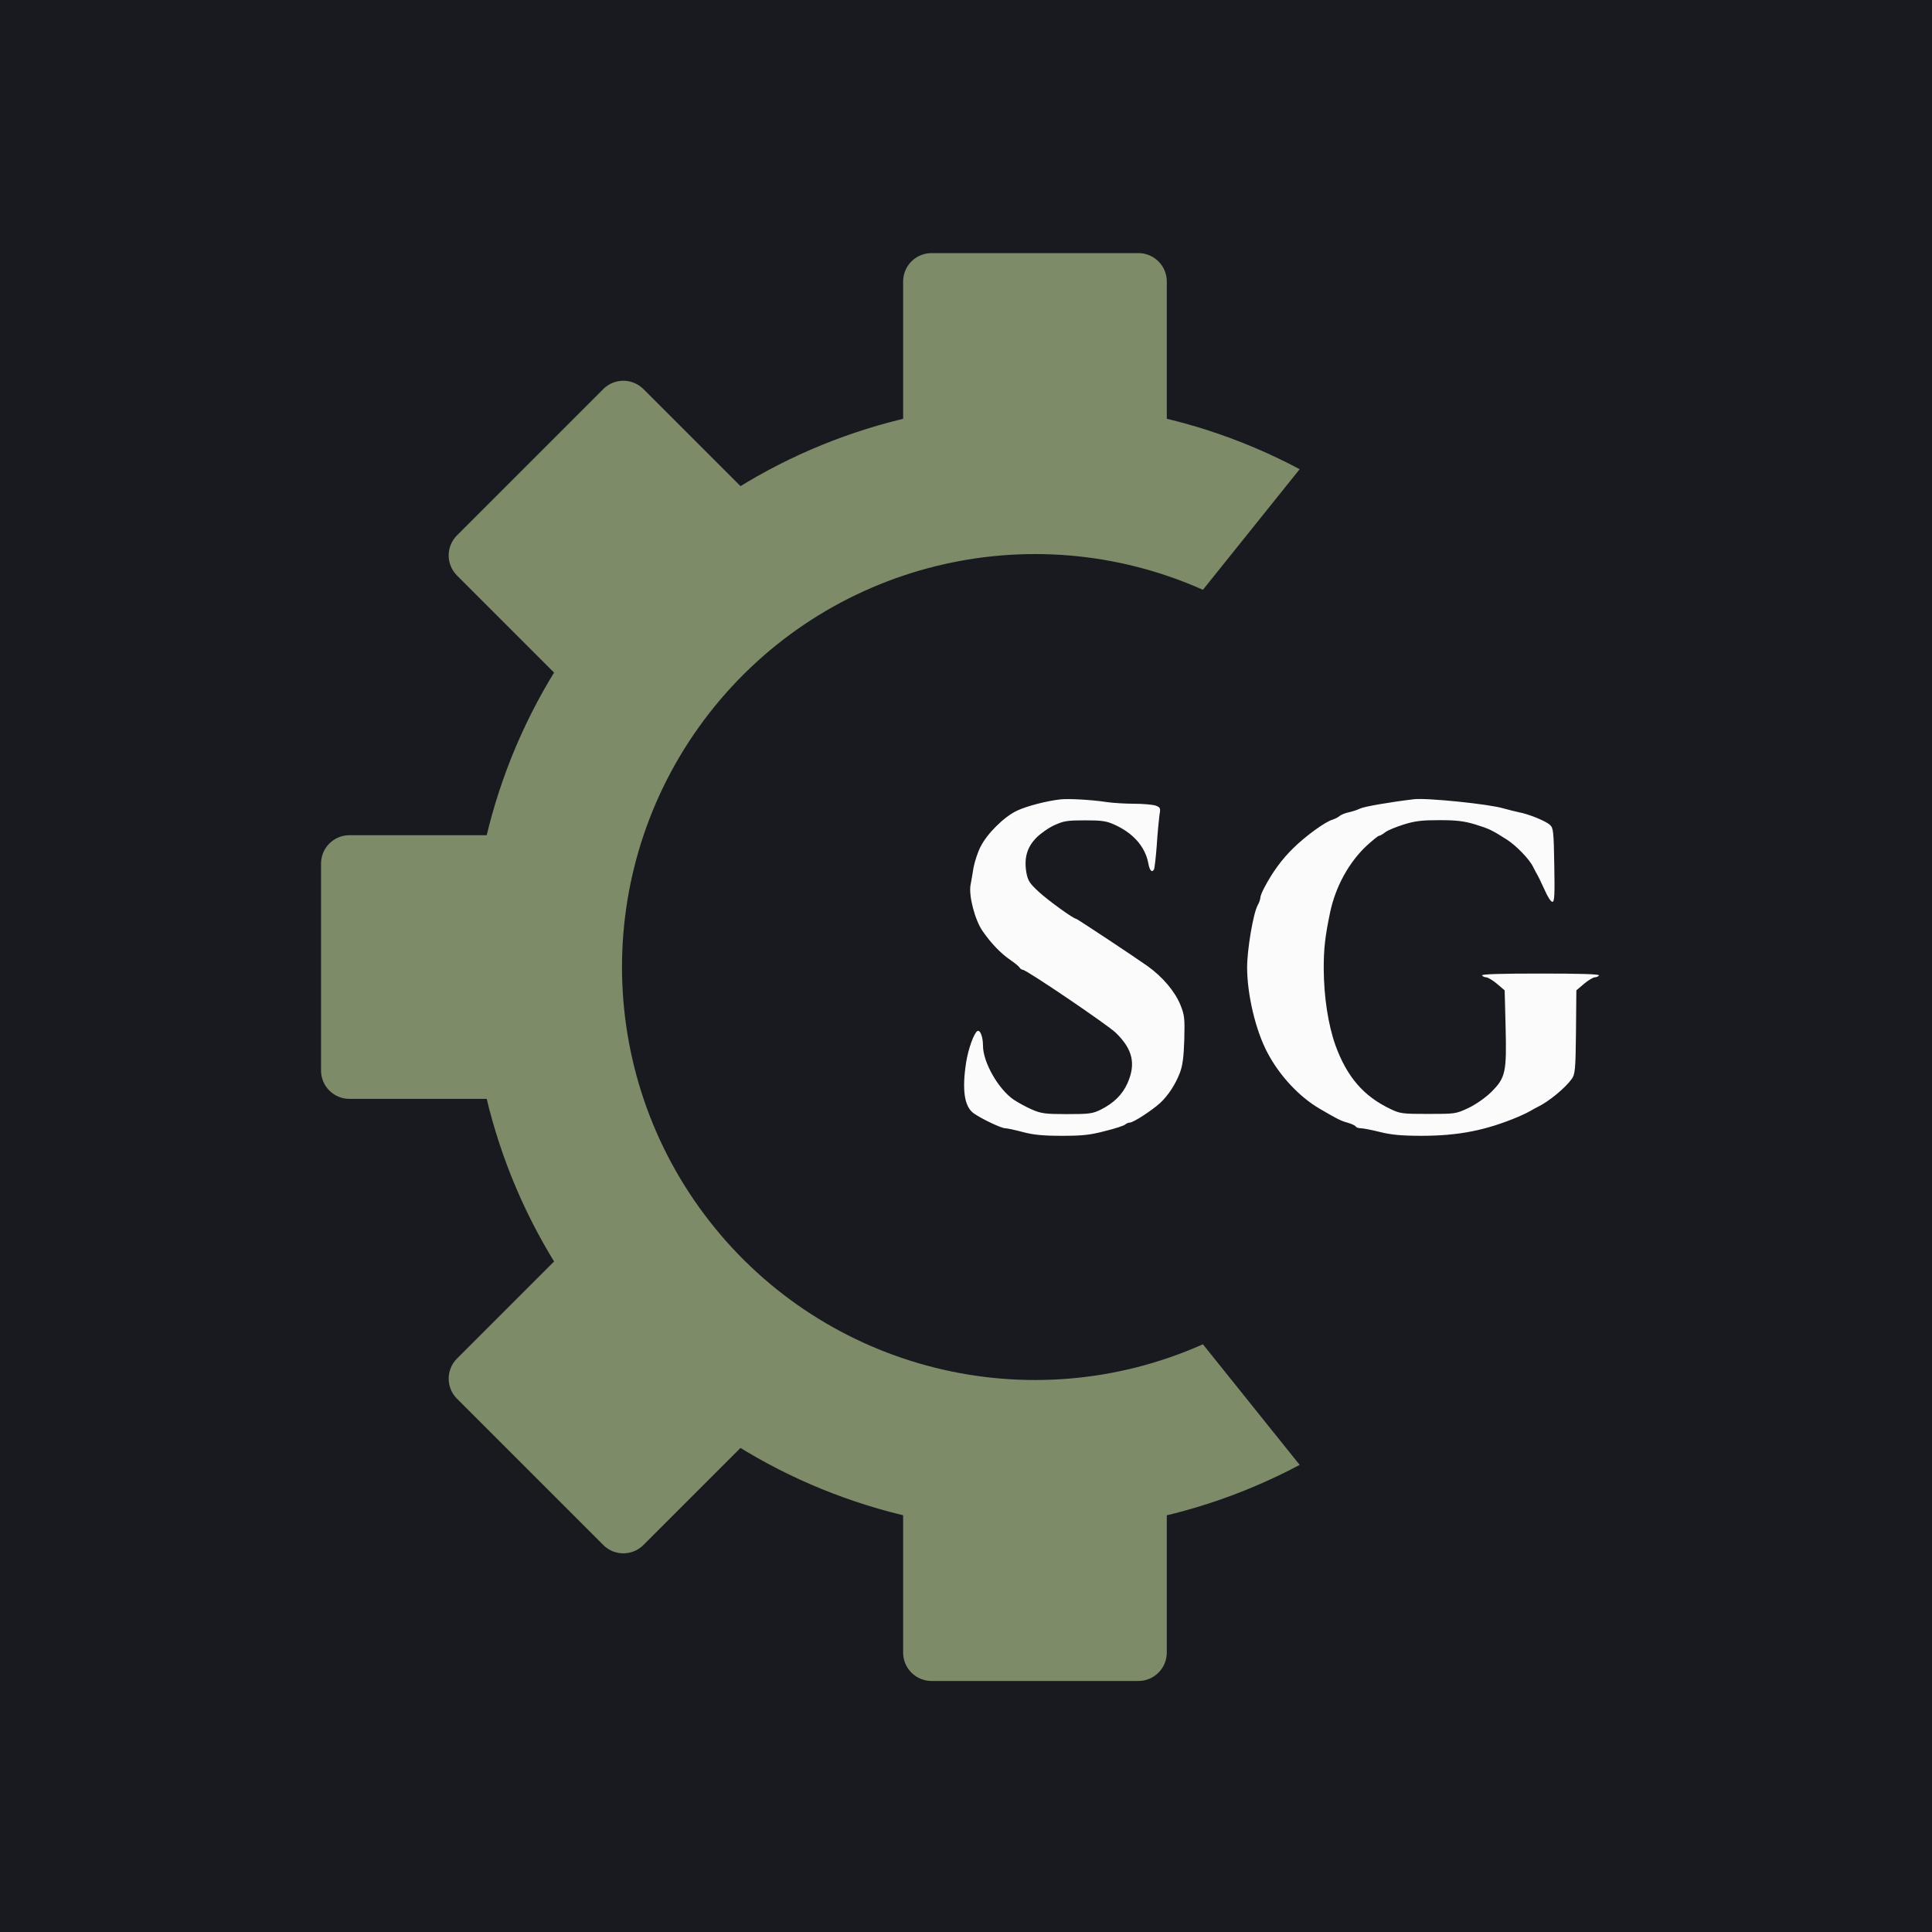
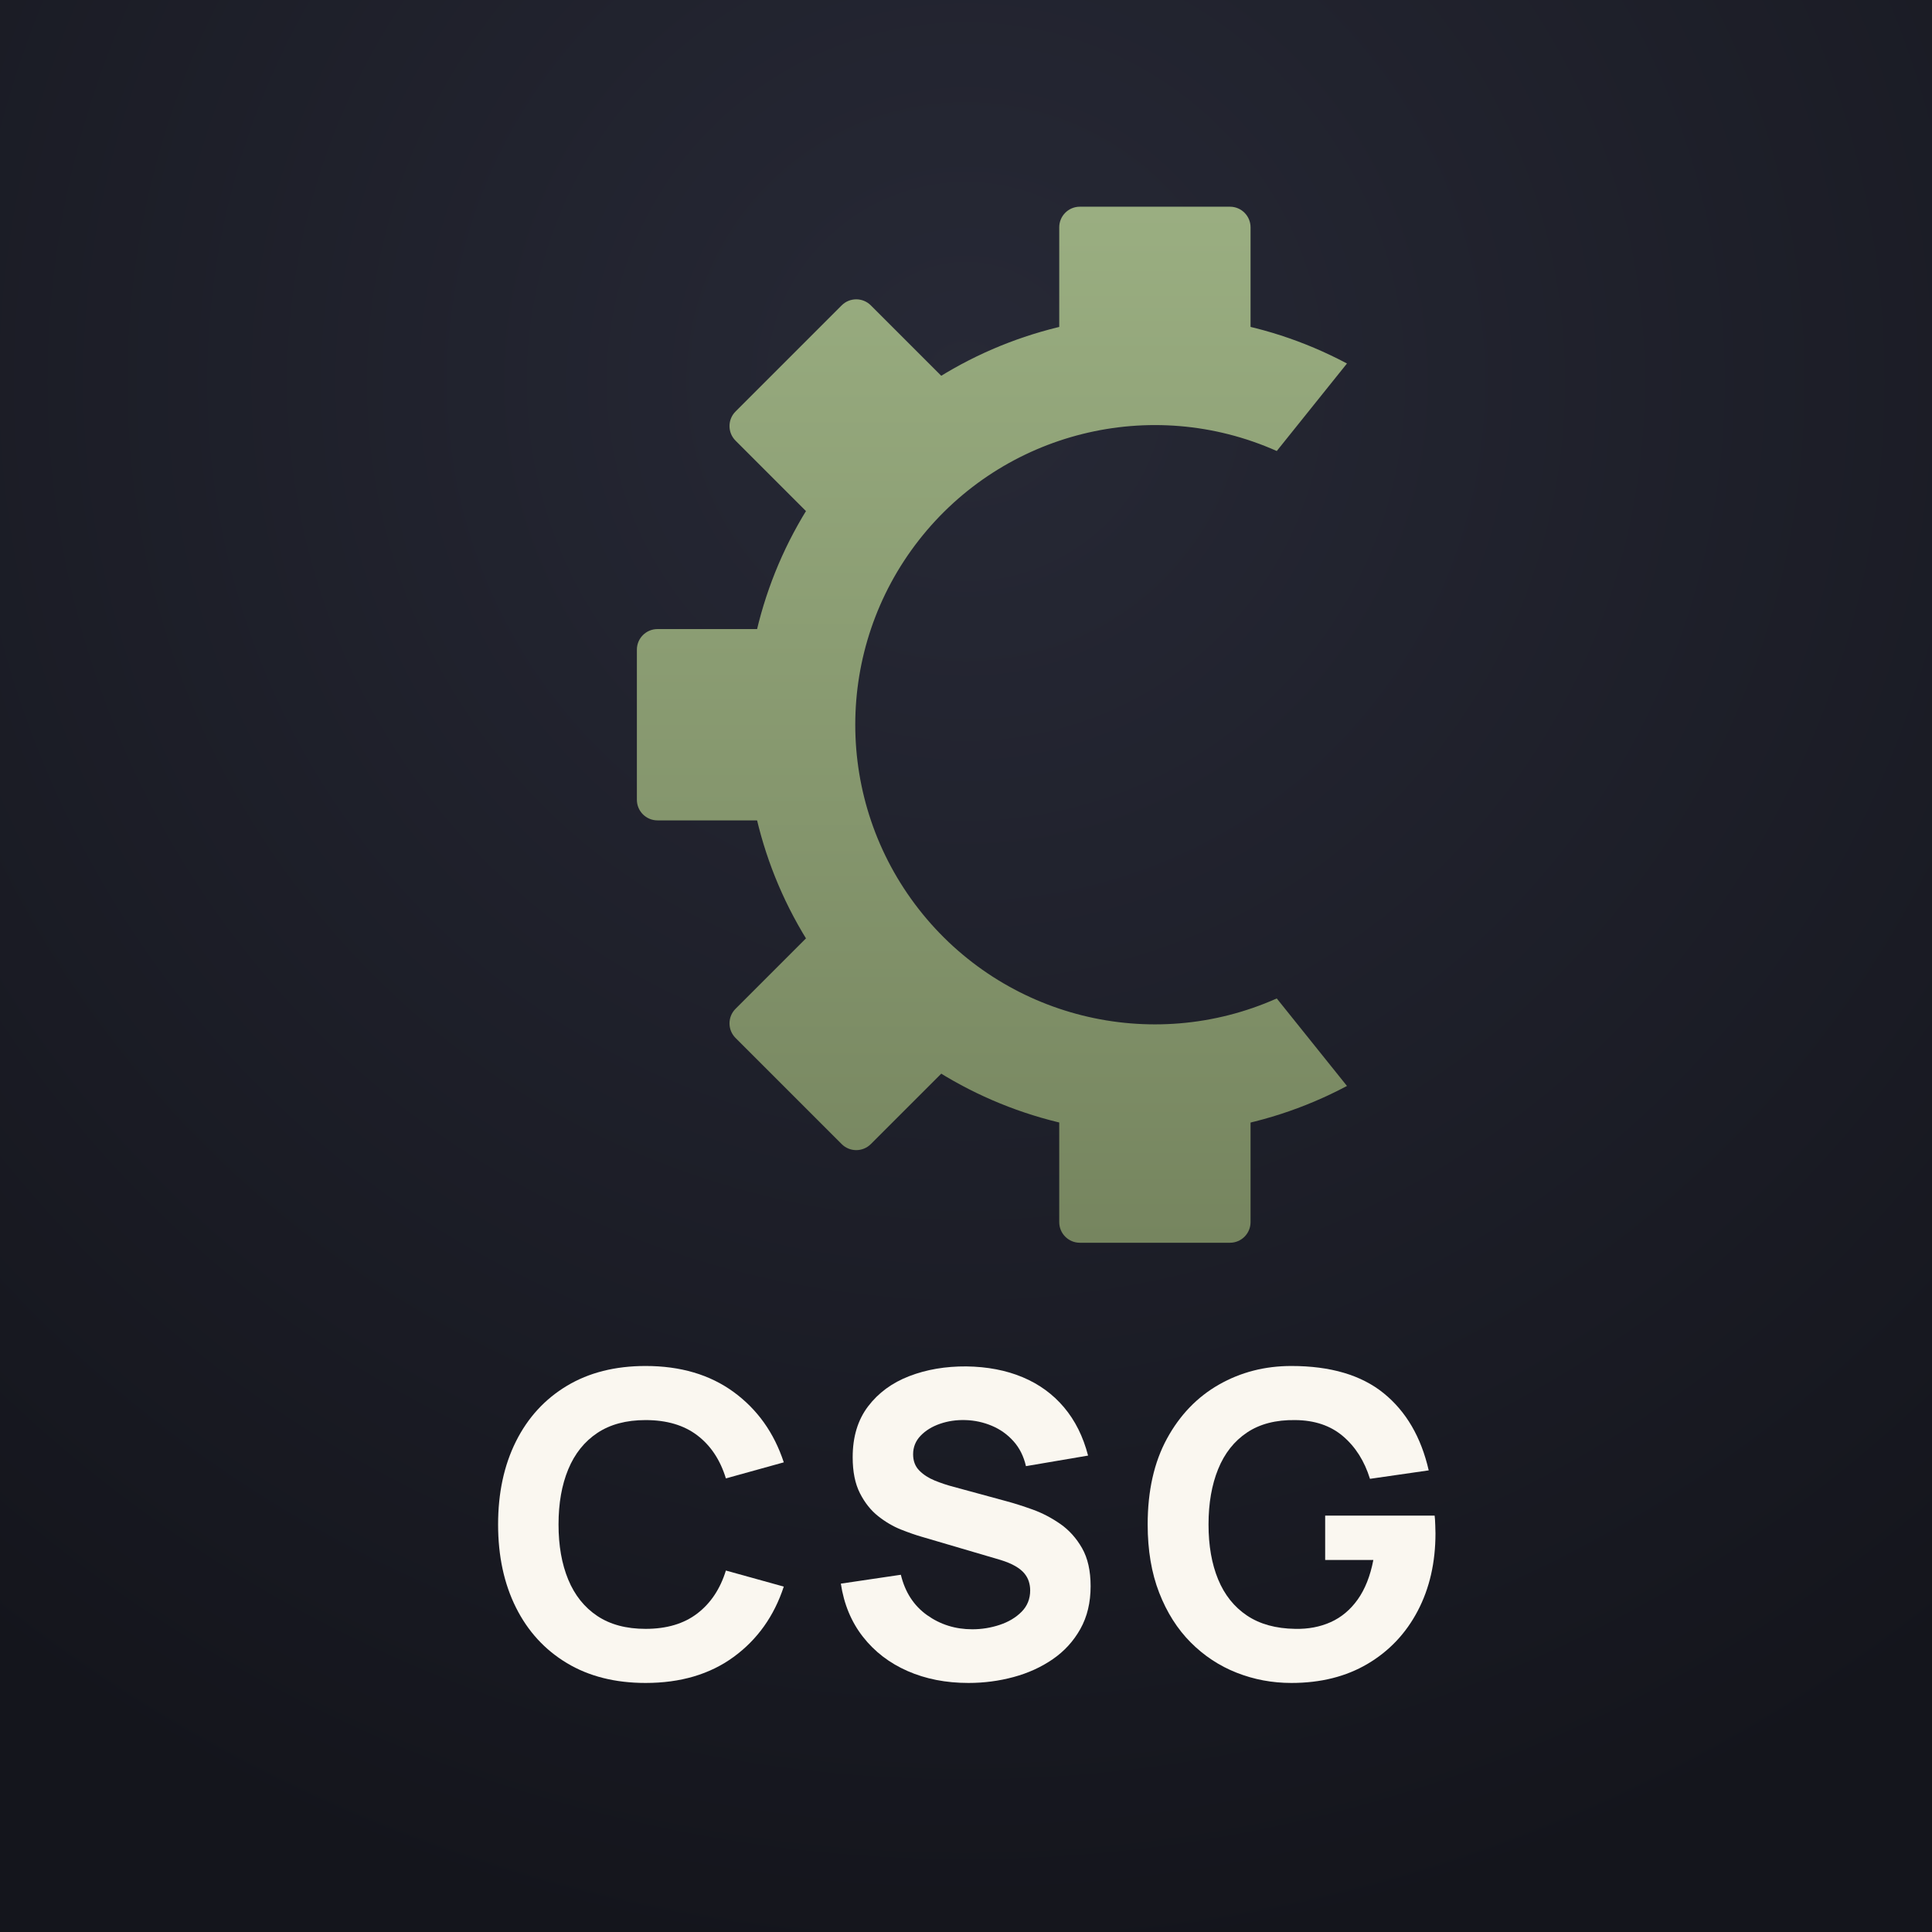
<svg xmlns="http://www.w3.org/2000/svg" viewBox="0 0 1024 1024">
-   <rect width="1024" height="1024" fill="#191920" />
-   <g transform="translate(168 132) scale(4.3) translate(-87 -157)">
-     <g fill="#7d8b68">
-       <path d="M208.128 184.135 A69.5 69.5 0 1 0 208.128 306.865 L196.203 291.999 A50.9 50.9 0 1 1 196.203 199.001 Z" />
-       <rect x="159.25" y="157.5" width="32.5" height="30" rx="3.5" transform="rotate(0 175.5 245.5)" />
-       <rect x="159.25" y="157.5" width="32.5" height="30" rx="3.5" transform="rotate(-45 175.5 245.5)" />
-       <rect x="159.25" y="157.5" width="32.5" height="30" rx="3.5" transform="rotate(-90 175.5 245.5)" />
-       <rect x="159.25" y="157.5" width="32.5" height="30" rx="3.5" transform="rotate(-135 175.5 245.5)" />
-       <rect x="159.25" y="157.5" width="32.5" height="30" rx="3.5" transform="rotate(-180 175.5 245.5)" />
-     </g>
+   <defs>
+     <radialGradient id="tile-bg" cx="50%" cy="20%" r="82%">
+       <stop offset="0%" stop-color="#272936" />
+       <stop offset="100%" stop-color="#14151c" />
+     </radialGradient>
+     <linearGradient id="gear-sage" x1="0%" y1="0%" x2="0%" y2="100%">
+       <stop offset="0%" stop-color="#9aae81" />
+       <stop offset="100%" stop-color="#76855f" />
+     </linearGradient>
+     <mask id="gear-mask" maskUnits="userSpaceOnUse" x="87" y="157" width="122" height="177">
+       <g fill="#ffffff">
+         <path d="M208.128 184.135 A69.5 69.5 0 1 0 208.128 306.865 L196.203 291.999 A50.9 50.9 0 1 1 196.203 199.001 Z" />
+         <rect x="159.25" y="157.5" width="32.5" height="30" rx="3.5" transform="rotate(0 175.5 245.5)" />
+         <rect x="159.25" y="157.5" width="32.5" height="30" rx="3.5" transform="rotate(-45 175.5 245.5)" />
+         <rect x="159.25" y="157.5" width="32.5" height="30" rx="3.5" transform="rotate(-90 175.5 245.5)" />
+         <rect x="159.25" y="157.5" width="32.5" height="30" rx="3.5" transform="rotate(-135 175.5 245.5)" />
+         <rect x="159.25" y="157.5" width="32.5" height="30" rx="3.5" transform="rotate(-180 175.5 245.5)" />
+       </g>
+     </mask>
+   </defs>
+   <rect width="1024" height="1024" fill="url(#tile-bg)" />
+   <g transform="translate(336 108) scale(3.12) translate(-87 -157)">
+     <rect x="87" y="157" width="122" height="177" fill="url(#gear-sage)" mask="url(#gear-mask)" />
  </g>
-   <defs>
-     <clipPath id="sg">
-       <rect x="285" y="165" width="100" height="65" />
-     </clipPath>
-   </defs>
-   <g transform="translate(492 422) scale(4) translate(-285 -173)" clip-path="url(#sg)">
-     <g fill="#fcfbfc" transform="translate(0 500) scale(.025 -.025)">
-       <path d="M10470 13063 c-86 -8 -275 -42 -325 -58 -27 -9 -68 -25 -91 -36 -23 -10 -44 -19 -47 -19 -17 0 -166 -109 -216 -158 -61 -60 -137 -166 -147 -207 -3 -13 -12 -29 -20 -36 -8 -6 -14 -20 -14 -30 0 -10 -10 -44 -22 -76 -21 -54 -23 -74 -23 -268 0 -194 2 -215 23 -280 13 -38 32 -88 43 -111 10 -23 19 -44 19 -47 0 -15 85 -127 137 -181 31 -32 90 -80 131 -107 40 -27 76 -49 79 -49 3 0 24 -8 47 -19 80 -36 152 -60 216 -70 36 -6 85 -15 110 -20 25 -6 106 -10 180 -11 108 0 156 5 240 24 100 23 120 30 218 79 59 30 163 126 202 187 l32 51 -16 175 c-16 172 -30 233 -46 203 -4 -8 -11 -41 -15 -74 -4 -33 -13 -72 -21 -87 -8 -15 -14 -35 -14 -45 0 -10 -11 -40 -25 -68 -13 -27 -25 -53 -25 -57 0 -15 -66 -104 -104 -141 -46 -44 -94 -72 -186 -105 -51 -19 -92 -25 -190 -29 -126 -5 -161 0 -255 34 -125 45 -228 148 -296 293 -6 14 -16 34 -22 45 -11 22 -45 148 -58 215 -10 58 -10 342 0 400 20 108 54 209 92 270 5 8 14 25 19 38 18 42 163 176 220 204 107 51 157 62 280 62 97 -1 128 -5 193 -27 90 -31 167 -78 223 -139 41 -45 84 -104 84 -116 0 -4 8 -23 19 -42 10 -19 21 -52 25 -72 8 -41 30 -51 39 -17 9 34 -5 383 -16 397 -5 6 -16 12 -25 12 -8 0 -33 9 -56 19 -56 26 -171 59 -231 66 -27 4 -72 10 -100 15 -64 11 -207 18 -265 13z M12100 13063 c-72 -8 -177 -35 -230 -60 -68 -32 -158 -121 -193 -191 -15 -29 -31 -79 -37 -110 -5 -31 -12 -73 -16 -93 -10 -57 23 -185 64 -244 45 -65 96 -118 147 -153 22 -15 44 -33 48 -39 4 -7 12 -13 18 -13 19 0 453 -294 494 -335 89 -87 106 -164 61 -266 -27 -61 -73 -106 -143 -141 -43 -21 -62 -23 -178 -23 -115 0 -136 3 -185 24 -30 13 -74 37 -98 53 -81 56 -162 198 -162 286 0 47 -15 86 -30 77 -18 -11 -48 -95 -59 -164 -23 -148 -10 -236 40 -272 43 -30 146 -79 167 -79 10 0 52 -9 93 -20 56 -15 107 -20 206 -20 108 0 150 4 229 25 54 13 102 29 108 35 5 5 17 10 24 10 19 0 117 64 161 104 43 40 81 98 105 161 14 37 20 82 23 175 3 115 1 130 -21 185 -30 72 -94 147 -173 204 -72 51 -374 251 -379 251 -14 0 -148 97 -197 142 -50 46 -59 60 -67 103 -13 77 3 134 53 185 23 23 67 54 97 67 48 22 69 25 160 25 87 0 113 -3 155 -22 101 -45 164 -117 181 -204 7 -40 19 -53 30 -35 4 7 10 64 15 128 4 64 11 135 14 158 7 40 6 43 -19 53 -15 5 -66 10 -114 10 -48 0 -114 4 -147 9 -78 12 -201 19 -245 14z M13975 13064 c-127 -15 -264 -39 -285 -49 -14 -7 -41 -16 -60 -20 -19 -4 -42 -13 -50 -20 -8 -7 -26 -16 -39 -20 -39 -12 -141 -86 -206 -150 -60 -58 -111 -128 -154 -210 -12 -22 -21 -46 -21 -53 0 -8 -6 -26 -14 -40 -24 -44 -56 -236 -56 -329 0 -144 45 -335 108 -453 63 -120 167 -232 274 -295 92 -54 115 -66 149 -75 21 -6 41 -15 44 -20 3 -6 16 -10 28 -10 12 0 58 -9 102 -20 60 -15 115 -20 219 -20 197 0 343 29 516 102 25 11 52 24 60 29 8 5 26 15 40 22 60 29 147 101 181 149 17 24 20 48 22 248 l2 221 40 34 c22 19 48 34 57 35 9 0 20 5 23 10 4 7 -102 10 -310 10 -208 0 -314 -3 -310 -10 3 -5 14 -10 23 -10 9 -1 35 -16 57 -35 l40 -34 5 -193 c6 -242 0 -270 -76 -346 -33 -32 -82 -66 -122 -85 -66 -31 -70 -31 -212 -31 -135 0 -149 1 -200 26 -142 67 -231 170 -292 338 -39 111 -61 256 -62 405 0 108 7 170 34 300 29 136 99 264 194 353 31 28 60 52 65 52 5 0 19 8 32 18 13 11 58 29 99 42 61 19 97 23 190 23 90 0 131 -5 190 -23 74 -23 86 -29 165 -79 50 -31 123 -107 141 -146 8 -16 19 -37 24 -45 5 -8 21 -43 37 -77 15 -35 33 -63 41 -63 11 0 13 36 10 195 -3 180 -5 196 -23 213 -23 21 -112 57 -165 67 -19 4 -55 13 -80 20 -74 23 -408 57 -475 49z" />
+   <g transform="translate(264 724) scale(0.112) translate(-60 0)">
+     <g fill="#faf7f0" transform="translate(0 1470) scale(1 -1)">
+       <path transform="translate(0 0)" d="M758 -30Q542 -30 385.5 64Q229 158 144.5 327Q60 496 60 720Q60 944 144.5 1113Q229 1282 385.5 1376Q542 1470 758 1470Q1006 1470 1174.5 1347Q1343 1224 1412 1014L1138 938Q1098 1069 1003 1141.5Q908 1214 758 1214Q621 1214 529.5 1153Q438 1092 392 981Q346 870 346 720Q346 570 392 459Q438 348 529.5 287Q621 226 758 226Q908 226 1003 299Q1098 372 1138 502L1412 426Q1343 216 1174.5 93Q1006 -30 758 -30Z" />
+       <path transform="translate(1602 0)" d="M684 -30Q524 -30 395.5 26.5Q267 83 184.5 188.5Q102 294 80 440L364 482Q394 358 488 291Q582 224 702 224Q769 224 832 245Q895 266 935.5 307Q976 348 976 408Q976 430 969.5 450.5Q963 471 948 489Q933 507 905.5 523Q878 539 836 552L462 662Q420 674 364.5 696Q309 718 257 759Q205 800 170.5 867.5Q136 935 136 1038Q136 1183 209 1279Q282 1375 404 1422Q526 1469 674 1468Q823 1466 940 1417Q1057 1368 1136 1274.5Q1215 1181 1250 1046L956 996Q940 1066 897 1114Q854 1162 794.5 1187Q735 1212 670 1214Q606 1216 549.5 1196.5Q493 1177 457.5 1140Q422 1103 422 1052Q422 1005 451 975.5Q480 946 524 928Q568 910 614 898L864 830Q920 815 988 790.5Q1056 766 1118.5 722.5Q1181 679 1221.5 608Q1262 537 1262 428Q1262 312 1213.5 225.5Q1165 139 1083 82.5Q1001 26 897.5 -2Q794 -30 684 -30Z" />
+       <path transform="translate(3074 0)" d="M740 -30Q604 -30 481 18.5Q358 67 263.5 162Q169 257 114.5 397Q60 537 60 720Q60 959 151.5 1126.5Q243 1294 397.5 1382Q552 1470 740 1470Q1018 1470 1177 1341Q1336 1212 1390 976L1112 936Q1073 1062 984.5 1137.5Q896 1213 758 1214Q621 1216 530 1155Q439 1094 393.5 982Q348 870 348 720Q348 570 393.5 460Q439 350 530 289Q621 228 758 226Q851 224 926.5 258Q1002 292 1054 365Q1106 438 1128 552L900 552L900 762L1418 762Q1420 749 1421 716Q1422 683 1422 678Q1422 471 1338 311Q1254 151 1101 60.5Q948 -30 740 -30Z" />
    </g>
  </g>
</svg>
